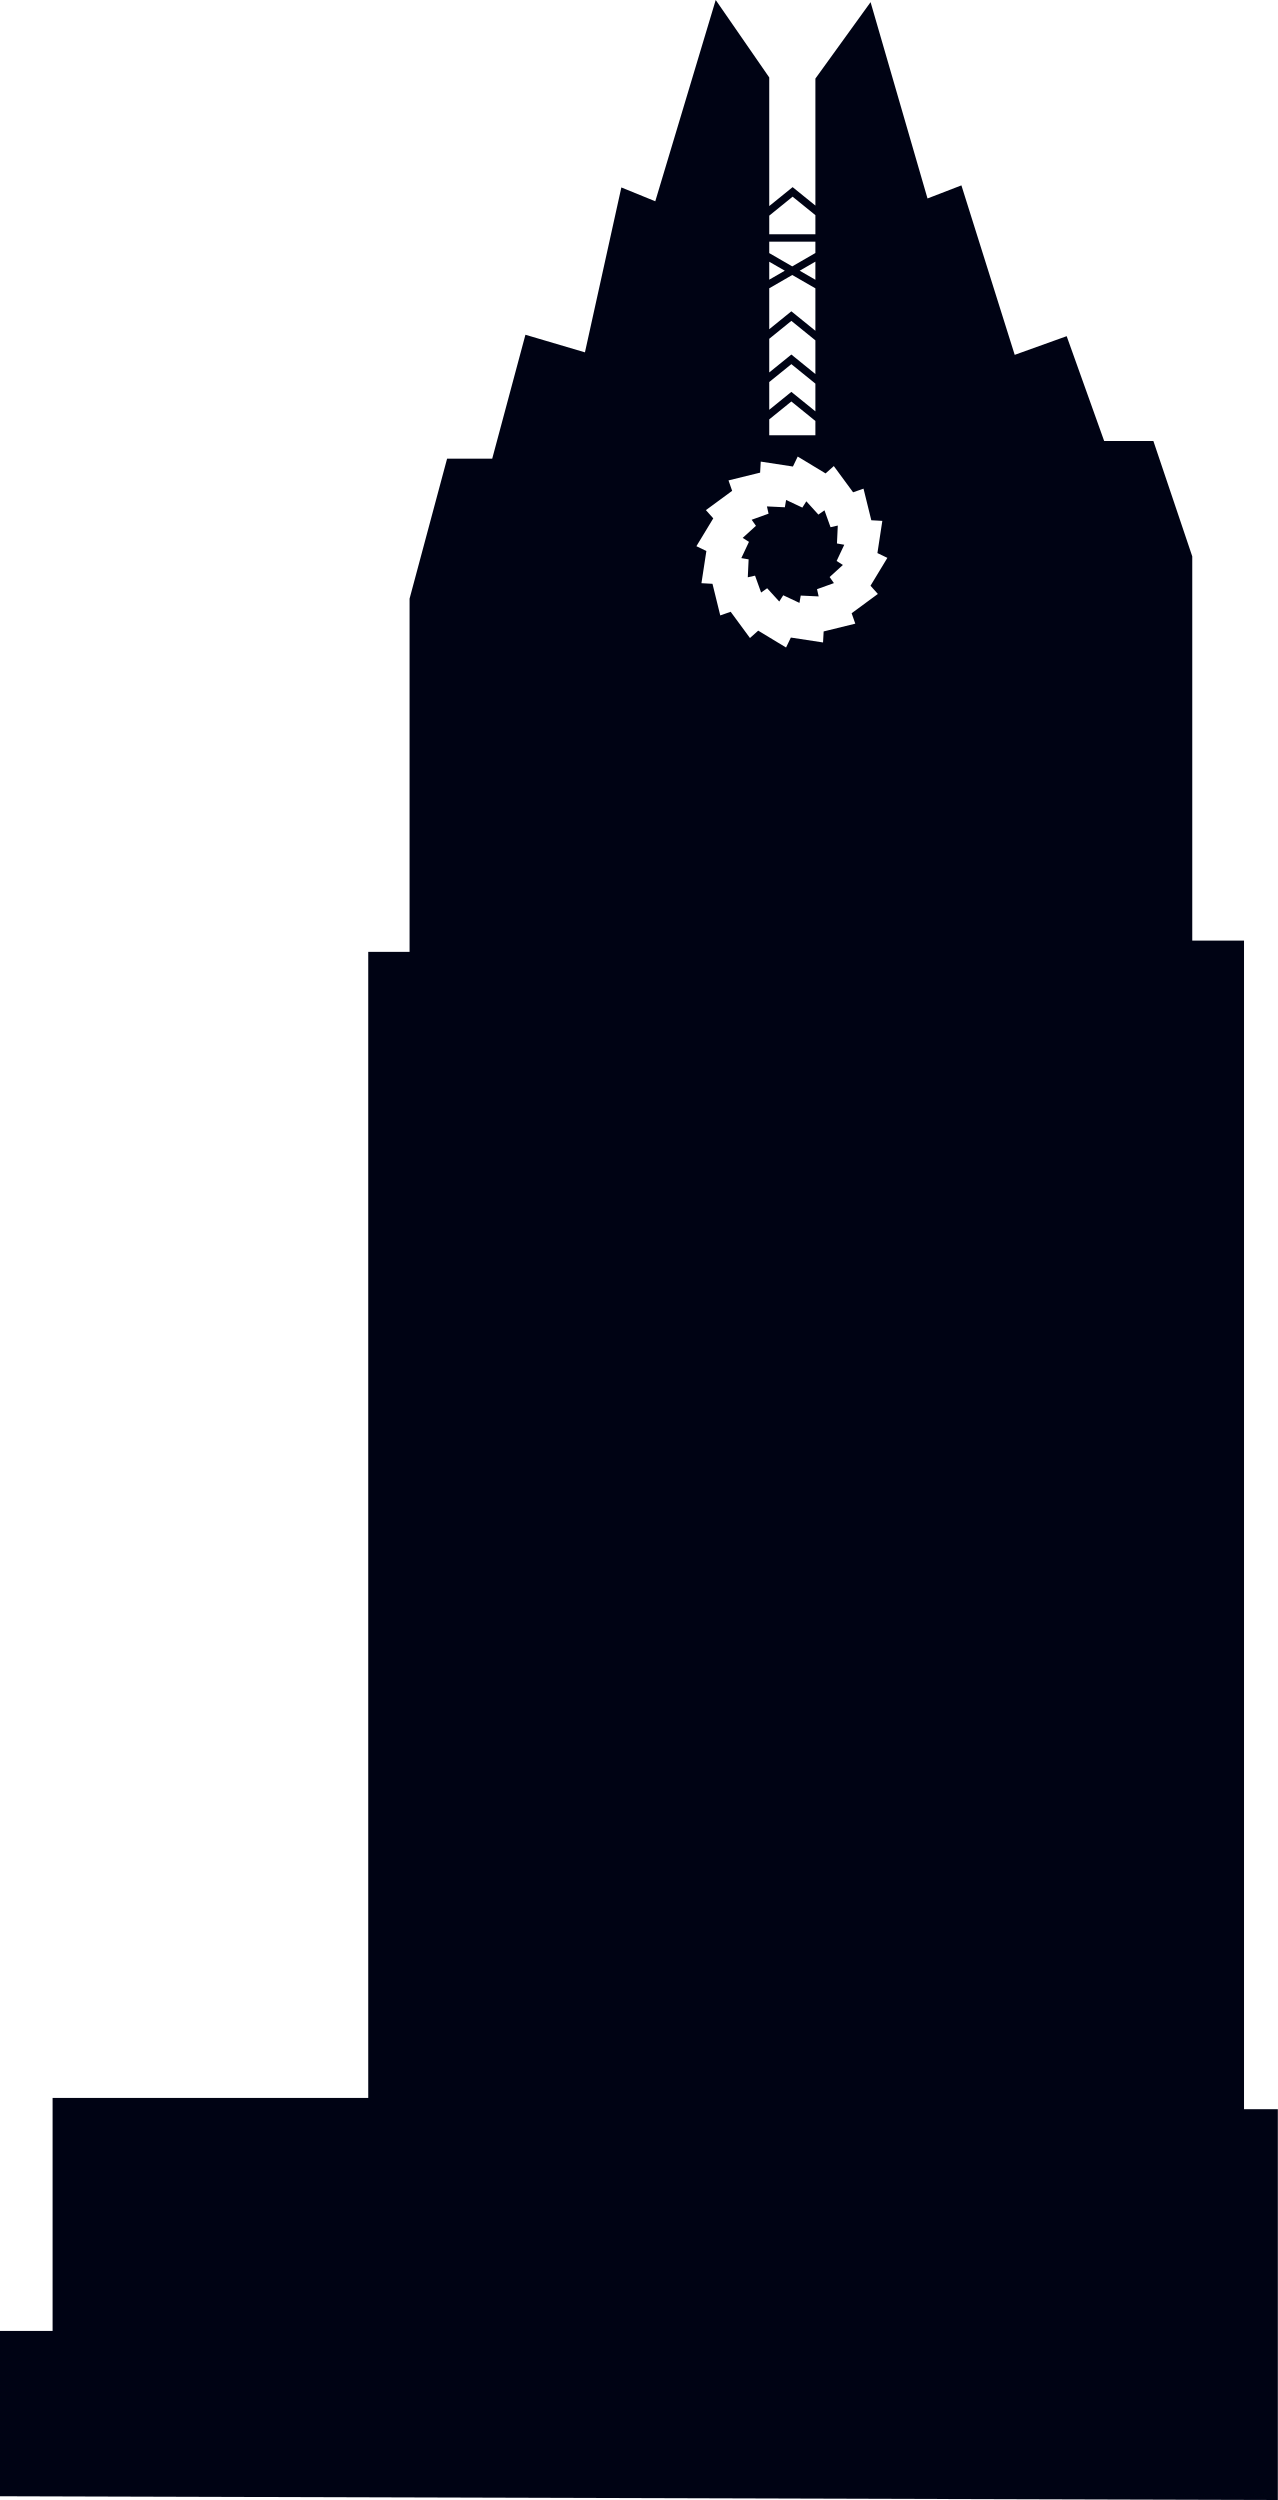
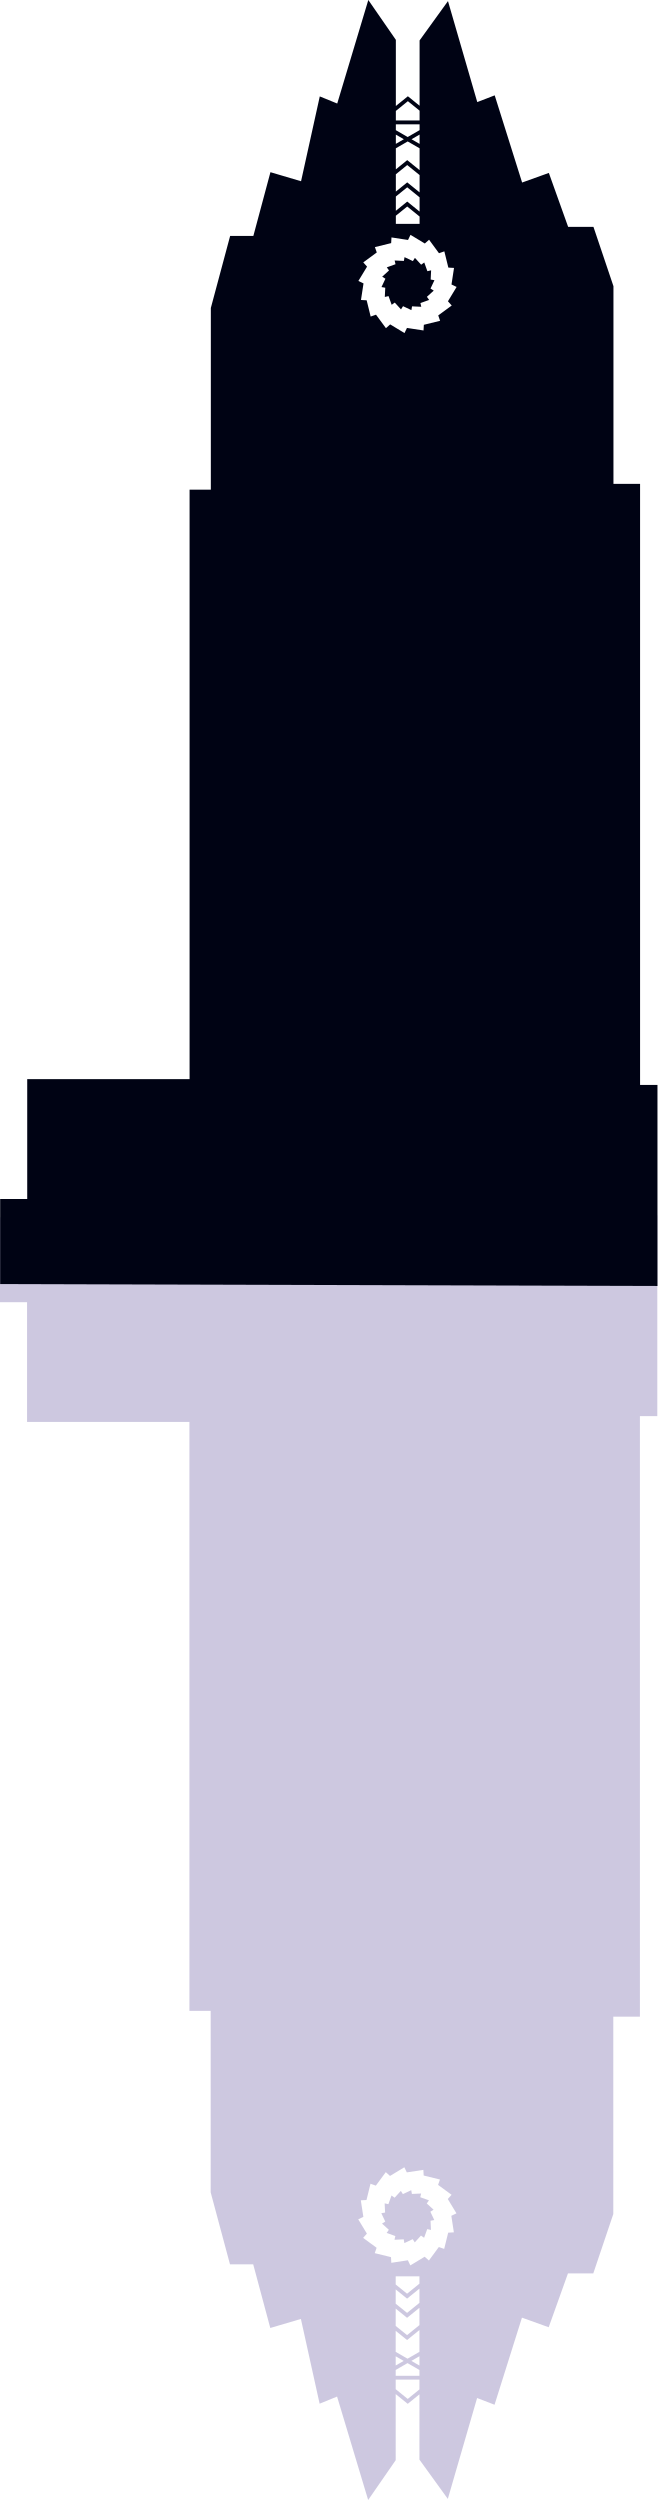
- <svg xmlns="http://www.w3.org/2000/svg" width="45.445mm" height="88.911mm" viewBox="0 0 45.445 88.911" version="1.1" id="svg6658">
+ <svg xmlns="http://www.w3.org/2000/svg" id="svg6658" version="1.1" viewBox="0 0 260.513 990.597" height="990.597mm" width="260.513mm">
  <defs id="defs6652">
-     <marker style="overflow:visible" id="Arrow1Lstart" refX="0" refY="0" orient="auto">
-       <path transform="matrix(0.8,0,0,0.8,10,0)" style="fill:#000000;fill-opacity:1;fill-rule:evenodd;stroke:#000000;stroke-width:1pt;stroke-opacity:1" d="M 0,0 5,-5 -12.5,0 5,5 Z" id="path2781" />
+     <marker orient="auto" refY="0" refX="0" id="Arrow1Lstart" style="overflow:visible">
+       <path id="path2781" d="M 0,0 5,-5 -12.5,0 5,5 Z" style="fill:#000000;fill-opacity:1;fill-rule:evenodd;stroke:#000000;stroke-width:1pt;stroke-opacity:1" transform="matrix(0.8,0,0,0.8,10,0)" />
    </marker>
  </defs>
-   <g id="layer1" transform="translate(-99.33831,-120.8193)">
-     <path transform="matrix(0.2645833,0,0,0.2645833,31.98635,124.4713)" d="m 350.762,-13.803 -8.123,27.055 -4.561,-1.859 -4.893,22.166 -8,-2.365 -4.463,16.652 h -6.066 l -5.045,18.824 v 47.477 h -5.555 v 154.049 h -42.428 v 31.314 h -7.07 v 22.225 l 171.762,0.504 v -52.527 h -4.545 V 112.633 h -6.957 V 60.984 L 409.592,45.477 h -6.615 l -5.039,-14.092 -6.986,2.51 -7.164,-22.781 -4.557,1.76 -7.652,-26.387 -7.418,10.273 V 13.83 l -3.061,-2.479 -3.143,2.547 V -3.393 Z m 10.338,26.438 3.061,2.482 v 2.568 h -6.203 v -2.502 z m -3.143,6.047 h 6.203 v 1.523 l -3.111,1.799 -3.092,-1.787 z m 6.203,2.684 v 2.438 l -2.109,-1.219 z m -6.203,0.012 2.092,1.205 -2.092,1.209 z m 3.094,1.783 3.109,1.793 v 5.705 l -3.23,-2.617 -2.973,2.41 v -5.504 z m -0.121,6.166 3.23,2.619 v 4.527 l -3.23,-2.621 -2.973,2.41 v -4.525 z m 0,5.816 3.23,2.621 v 3.725 l -3.23,-2.617 -2.973,2.41 v -3.734 z m 0,5.02 3.23,2.621 v 1.916 h -6.203 v -2.131 z m 0.854,7.402 3.746,2.268 1.107,-0.99 2.592,3.527 1.4,-0.49 1.047,4.248 1.482,0.084 -0.66,4.328 1.338,0.643 -2.266,3.746 0.988,1.105 -3.525,2.592 0.49,1.402 -4.252,1.045 -0.082,1.482 -4.326,-0.66 -0.645,1.338 -3.744,-2.266 -1.107,0.99 -2.594,-3.527 -1.4,0.49 -1.045,-4.25 -1.484,-0.082 0.662,-4.326 -1.34,-0.646 2.268,-3.744 -0.99,-1.105 3.527,-2.594 -0.49,-1.402 4.25,-1.043 0.084,-1.484 4.326,0.662 z m -1.559,5.834 -0.17,0.984 -2.408,-0.115 0.219,0.975 -2.271,0.818 0.576,0.814 -1.783,1.623 0.844,0.533 -1.027,2.184 0.982,0.17 -0.113,2.41 0.975,-0.221 0.816,2.27 0.814,-0.576 1.625,1.785 0.533,-0.844 2.182,1.027 0.17,-0.984 2.41,0.113 -0.219,-0.973 2.271,-0.816 -0.576,-0.816 1.783,-1.623 -0.844,-0.533 1.027,-2.184 -0.982,-0.17 0.113,-2.41 -0.975,0.223 -0.816,-2.271 -0.816,0.576 -1.623,-1.787 -0.533,0.846 z" style="fill:#000314;fill-opacity:1;stroke:none;stroke-width:1.002;stroke-linecap:butt;stroke-linejoin:miter;stroke-miterlimit:4;stroke-dasharray:none;stroke-opacity:1" id="path2574" />
+   <g transform="translate(-6.0986,353.0976)" id="layer1">
+     <g transform="translate(1299.631,-1051.935)" id="g4890">
+       <path d="m -1147.655,1689.434 -12.317,-40.983 -6.915,2.817 -7.419,-33.577 -12.131,3.583 -6.767,-25.225 h -9.199 l -7.65,-28.515 v -71.918 h -8.423 v -233.353 h -64.335 v -47.435 h -10.721 v -33.666 l 260.45,-0.763 v 79.568 h -6.892 v 237.942 h -10.549 v 78.237 l -7.925,23.491 h -10.031 l -7.641,21.346 -10.594,-3.802 -10.863,34.509 -6.909,-2.666 -11.604,39.971 -11.248,-15.562 v -25.858 l -4.641,3.754 -4.765,-3.858 v 26.192 z m 15.676,-40.048 4.641,-3.76 v -3.89 h -9.406 v 3.79 z m -4.765,-9.16 h 9.406 v -2.308 l -4.718,-2.725 -4.688,2.707 z m 9.406,-4.065 v -3.692 l -3.199,1.846 z m -9.406,-0.017 3.172,-1.825 -3.172,-1.831 z m 4.691,-2.701 4.715,-2.716 v -8.642 l -4.899,3.965 -4.508,-3.651 v 8.337 z m -0.183,-9.34 4.899,-3.967 v -6.858 l -4.899,3.97 -4.508,-3.651 v 6.855 z m 0,-8.811 4.899,-3.97 v -5.642 l -4.899,3.965 -4.508,-3.651 v 5.657 z m 0,-7.604 4.899,-3.97 v -2.902 h -9.406 v 3.228 z m 1.294,-11.213 5.68,-3.435 1.679,1.5 3.93,-5.343 2.123,0.743 1.587,-6.435 2.248,-0.127 -1.001,-6.556 2.029,-0.973 -3.435,-5.675 1.498,-1.675 -5.346,-3.926 0.743,-2.124 -6.447,-1.583 -0.124,-2.245 -6.56,1 -0.977,-2.027 -5.677,3.432 -1.679,-1.5 -3.933,5.343 -2.123,-0.743 -1.585,6.438 -2.251,0.124 1.004,6.553 -2.032,0.979 3.438,5.672 -1.501,1.675 5.349,3.929 -0.743,2.124 6.444,1.58 0.127,2.249 6.56,-1.003 z m -2.363,-8.837 -0.258,-1.491 -3.652,0.175 0.332,-1.476 -3.444,-1.24 0.874,-1.234 -2.704,-2.459 1.279,-0.808 -1.558,-3.308 1.49,-0.258 -0.172,-3.651 1.478,0.334 1.238,-3.438 1.235,0.873 2.464,-2.704 0.808,1.278 3.308,-1.556 0.258,1.491 3.655,-0.172 -0.332,1.473 3.444,1.237 -0.874,1.237 2.704,2.459 -1.279,0.808 1.558,3.308 -1.49,0.258 0.172,3.651 -1.478,-0.337 -1.238,3.441 -1.238,-0.873 -2.461,2.707 -0.808,-1.281 z" style="fill:#cdc8e0;fill-opacity:1;stroke:none;stroke-width:0.265;stroke-linecap:butt;stroke-linejoin:miter;stroke-miterlimit:4;stroke-dasharray:none;stroke-opacity:1" id="path2574-4" />
+       <path id="path2574" style="fill:#000314;fill-opacity:1;stroke:none;stroke-width:0.265;stroke-linecap:butt;stroke-linejoin:miter;stroke-miterlimit:4;stroke-dasharray:none;stroke-opacity:1" d="m -1147.592,698.837 -12.317,41.024 -6.915,-2.819 -7.419,33.611 -12.131,-3.587 -6.767,25.251 h -9.199 l -7.65,28.544 v 71.991 h -8.423 V 1126.443 h -64.335 v 47.483 h -10.721 v 33.7 l 260.45,0.764 v -79.65 h -6.892 V 890.557 h -10.549 v -78.317 l -7.925,-23.515 h -10.031 l -7.641,-21.368 -10.594,3.806 -10.863,-34.544 -6.909,2.668 -11.604,-40.011 -11.248,15.578 v 25.884 l -4.641,-3.758 -4.765,3.862 v -26.219 z m 15.676,40.088 4.641,3.764 v 3.894 h -9.406 v -3.794 z m -4.765,9.169 h 9.406 v 2.31 l -4.718,2.728 -4.688,-2.71 z m 9.406,4.069 v 3.696 l -3.199,-1.848 z m -9.406,0.017 3.172,1.827 -3.172,1.833 z m 4.691,2.704 4.715,2.719 v 8.651 l -4.899,-3.969 -4.508,3.655 v -8.346 z m -0.183,9.35 4.899,3.972 v 6.865 l -4.899,-3.974 -4.508,3.655 v -6.862 z m 0,8.82 4.899,3.974 v 5.648 l -4.899,-3.969 -4.508,3.655 v -5.663 z m 0,7.611 4.899,3.974 v 2.905 h -9.406 v -3.231 z m 1.294,11.224 5.68,3.438 1.679,-1.502 3.93,5.349 2.123,-0.743 1.587,6.442 2.248,0.127 -1.001,6.563 2.029,0.974 -3.435,5.68 1.498,1.676 -5.346,3.93 0.743,2.126 -6.447,1.584 -0.124,2.248 -6.56,-1.001 -0.977,2.029 -5.677,-3.435 -1.679,1.502 -3.933,-5.349 -2.123,0.743 -1.585,-6.444 -2.251,-0.124 1.004,-6.56 -2.032,-0.98 3.438,-5.677 -1.501,-1.676 5.349,-3.933 -0.743,-2.126 6.444,-1.582 0.127,-2.251 6.56,1.004 z m -2.363,8.846 -0.258,1.493 -3.652,-0.175 0.332,1.478 -3.444,1.241 0.874,1.235 -2.704,2.461 1.279,0.808 -1.558,3.311 1.49,0.258 -0.172,3.655 1.478,-0.335 1.238,3.441 1.235,-0.874 2.464,2.707 0.808,-1.279 3.308,1.558 0.258,-1.493 3.655,0.172 -0.332,-1.475 3.444,-1.238 -0.874,-1.238 2.704,-2.461 -1.279,-0.808 1.558,-3.311 -1.49,-0.258 0.172,-3.655 -1.478,0.338 -1.238,-3.444 -1.238,0.874 -2.461,-2.71 -0.808,1.282 z" />
+     </g>
  </g>
</svg>
